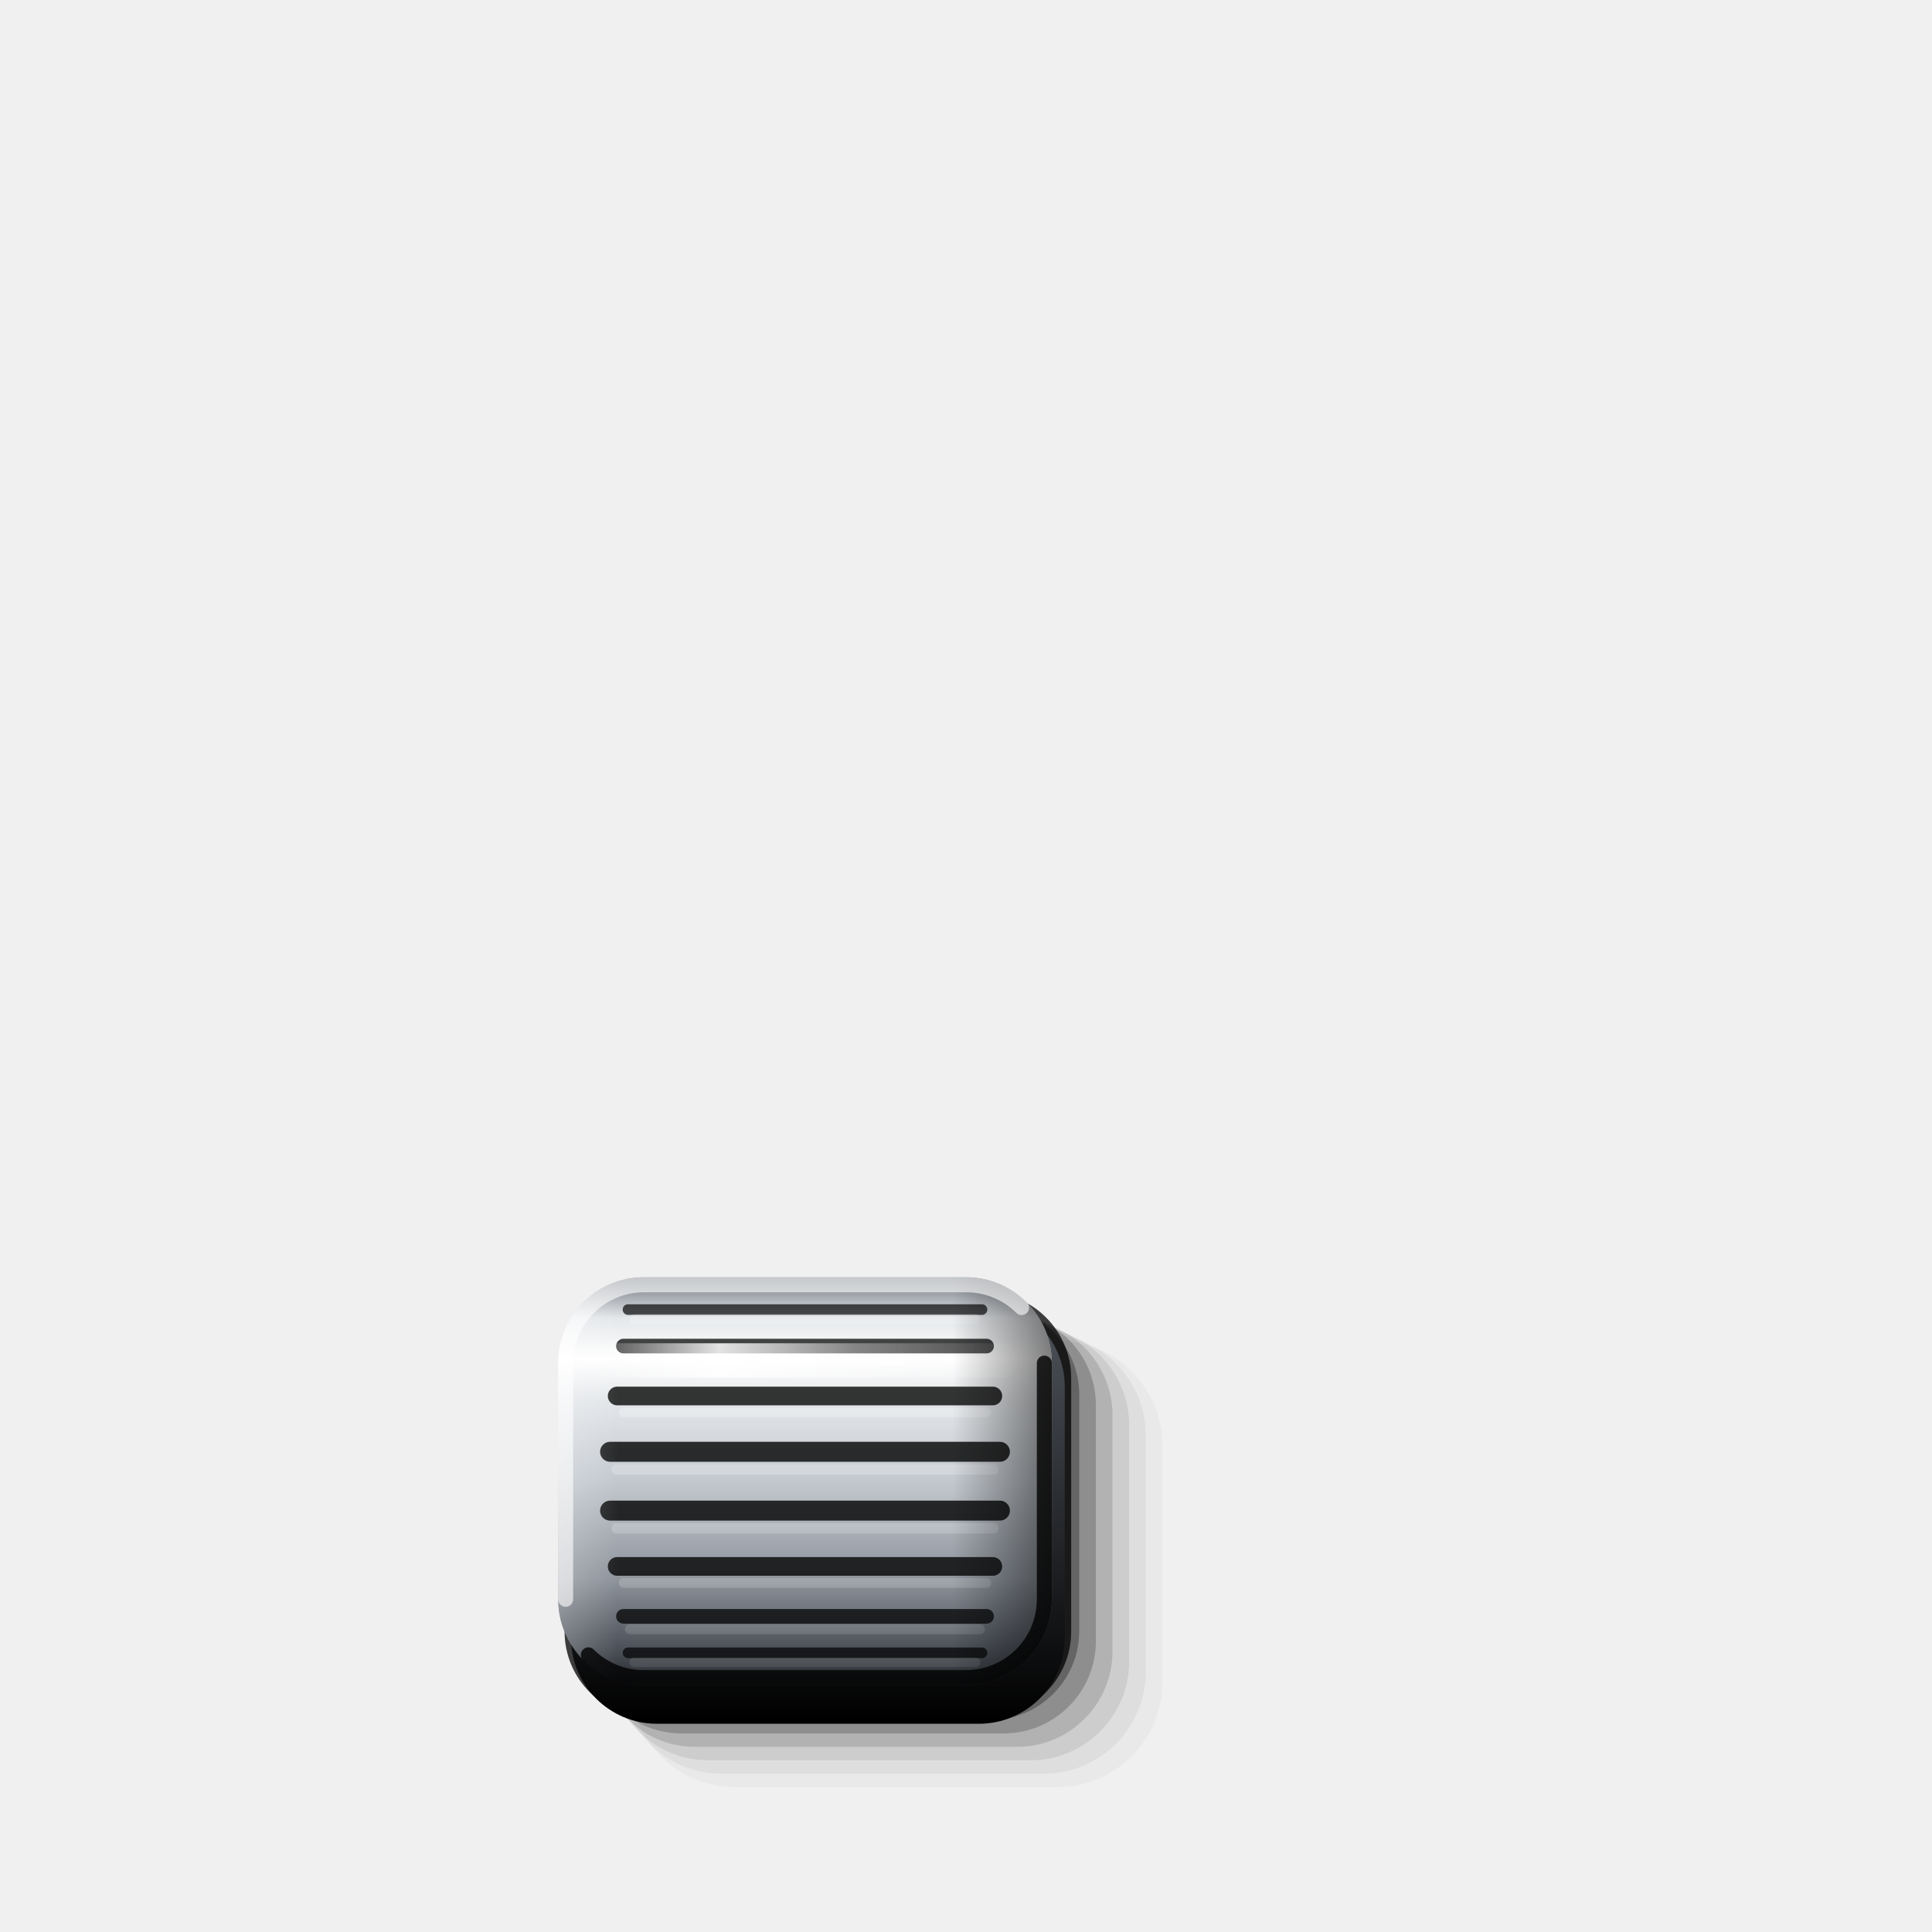
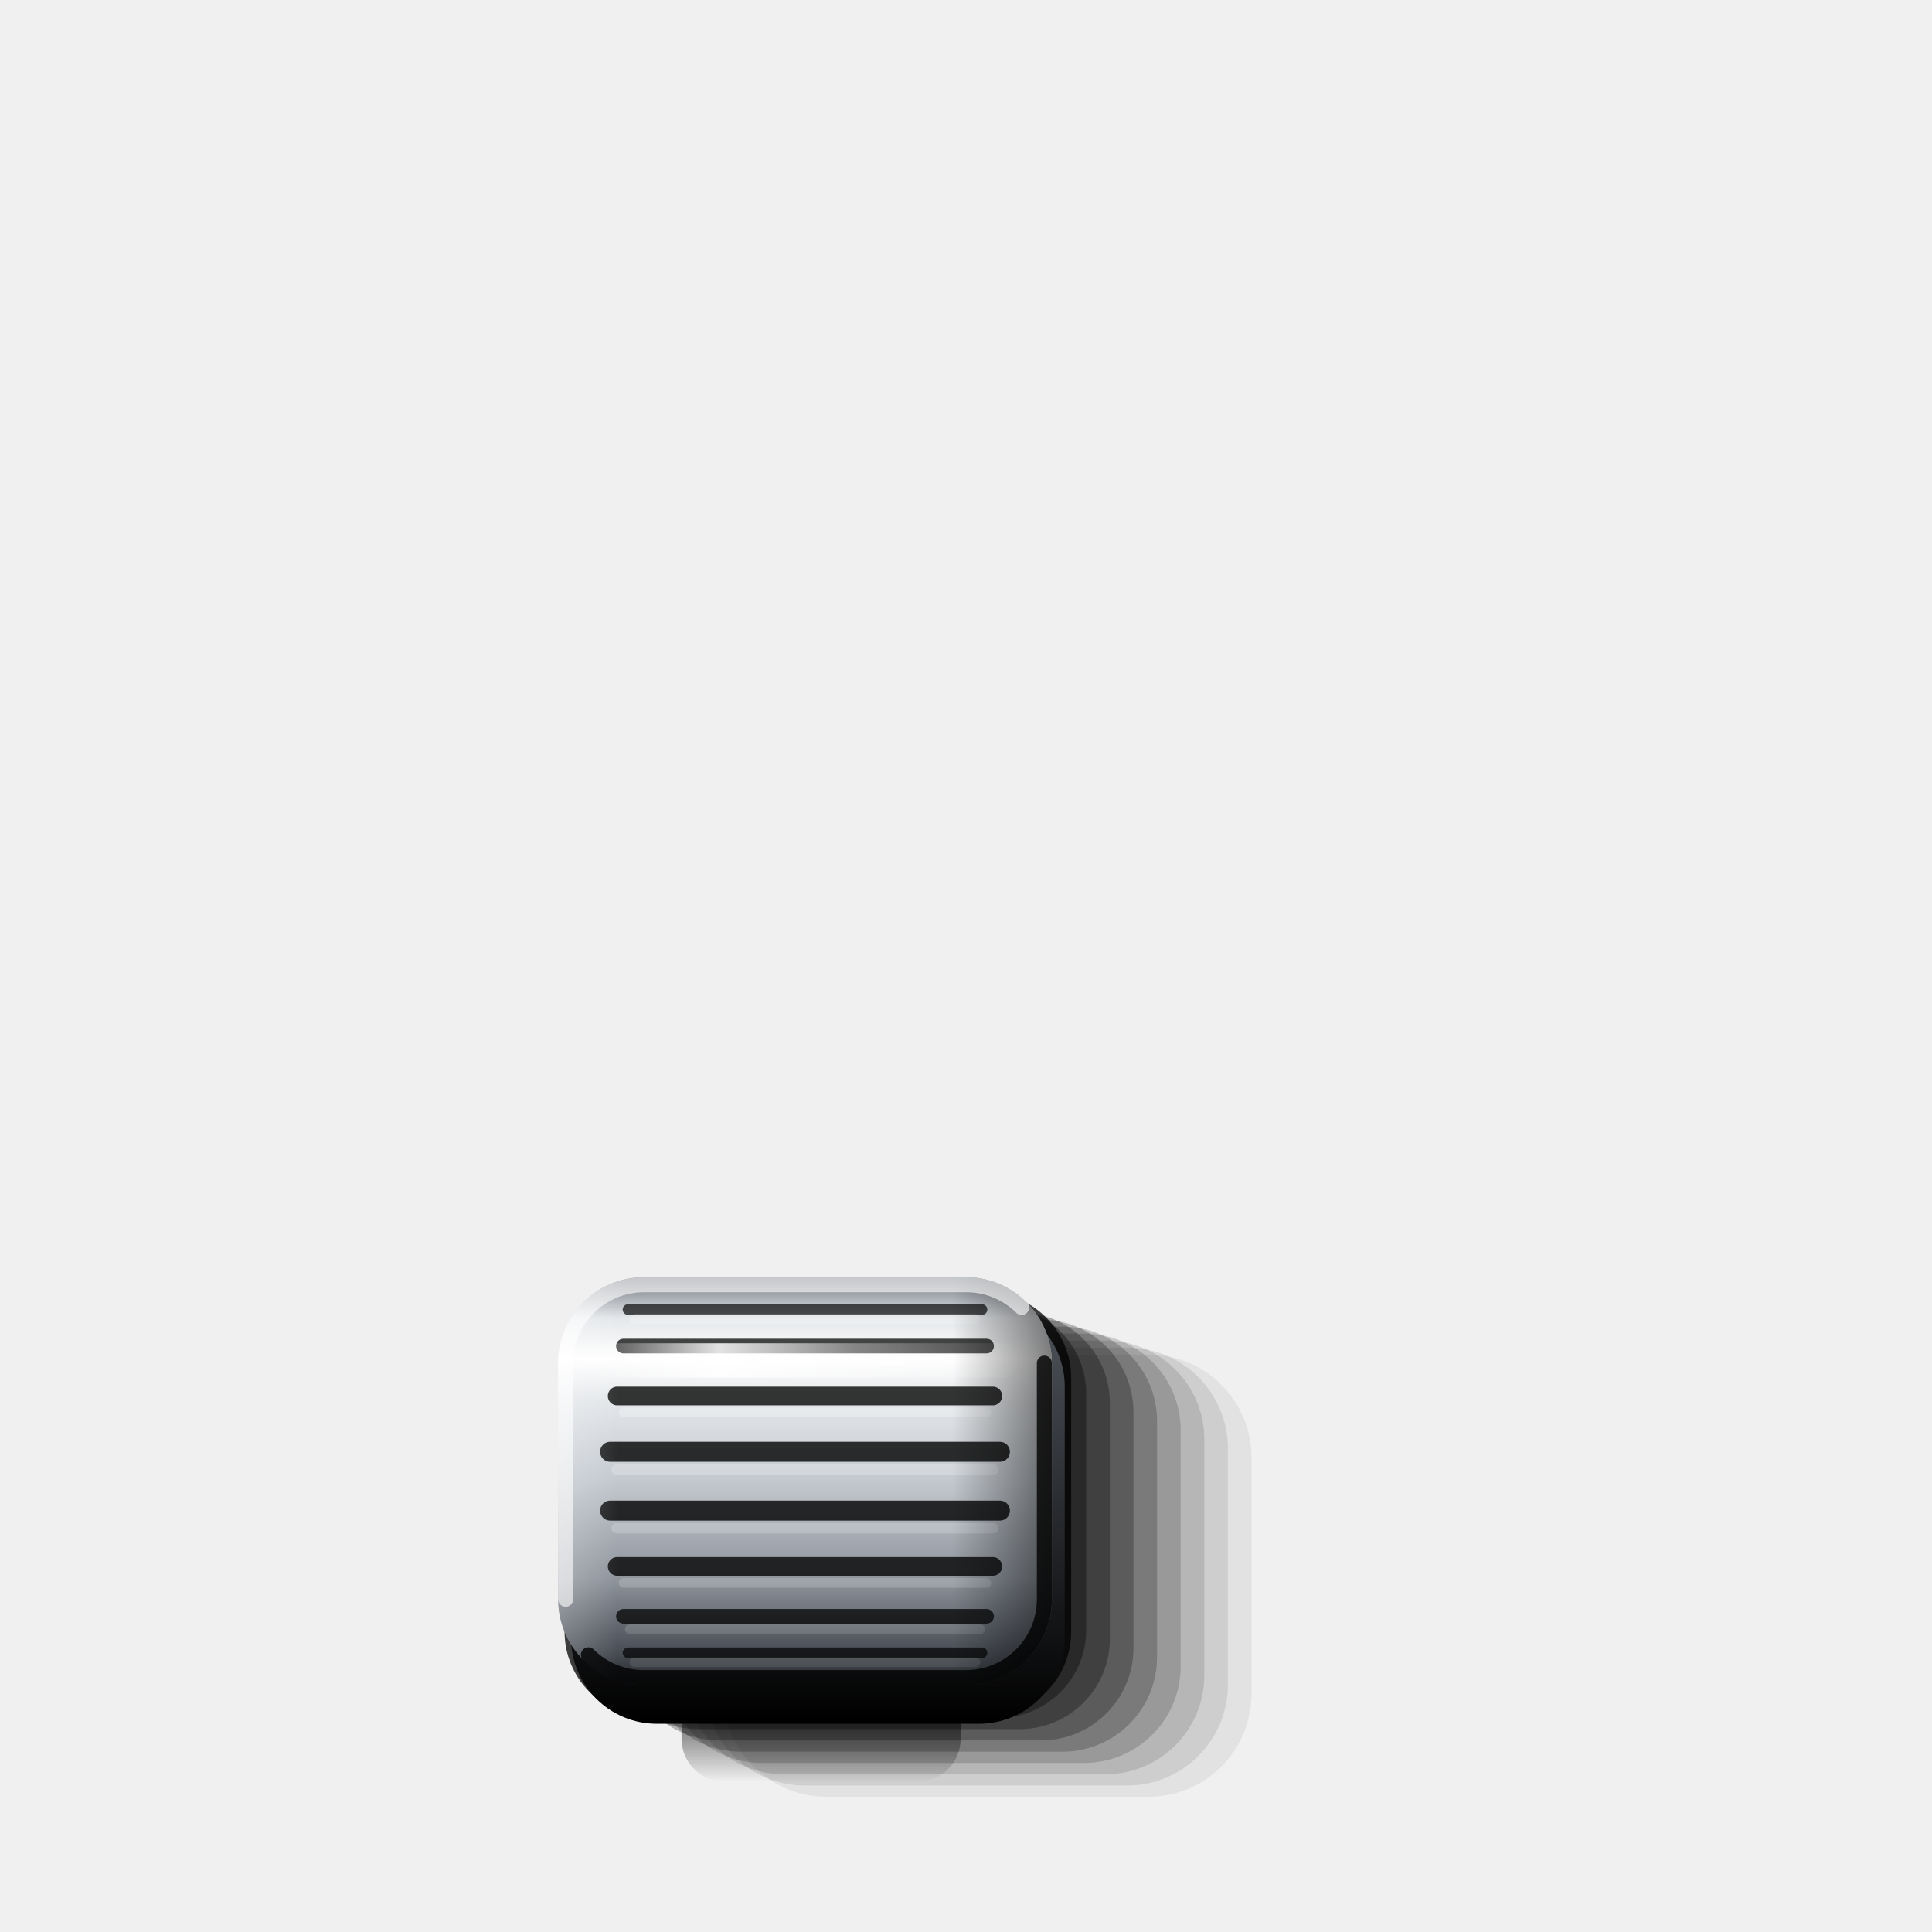
<svg xmlns="http://www.w3.org/2000/svg" viewBox="0 0 180 180" width="180" height="180">
  <defs>
    <linearGradient id="cy" x1="0" y1="0" x2="0" y2="1">
      <stop offset="0" stop-color="#6E747C" />
      <stop offset="0.1" stop-color="#E4E7EA" />
      <stop offset="0.2" stop-color="#FFFFFF" />
      <stop offset="0.3" stop-color="#E4E7EA" />
      <stop offset="0.5" stop-color="#C3C8CE" />
      <stop offset="0.74" stop-color="#8E949C" />
      <stop offset="0.9" stop-color="#50555D" />
      <stop offset="1" stop-color="#26292D" />
    </linearGradient>
    <linearGradient id="ex" x1="0" y1="0" x2="1" y2="0">
      <stop offset="0" stop-color="#FFFFFF" stop-opacity="0.22" />
      <stop offset="0.12" stop-color="#FFFFFF" stop-opacity="0" />
      <stop offset="0.8" stop-color="#000" stop-opacity="0" />
      <stop offset="1" stop-color="#000" stop-opacity="0.5" />
    </linearGradient>
    <linearGradient id="st" x1="0" y1="0" x2="1" y2="0">
      <stop offset="0" stop-color="#FFFFFF" stop-opacity="0" />
      <stop offset="0.3" stop-color="#FFFFFF" stop-opacity="0.85" />
      <stop offset="0.62" stop-color="#FFFFFF" stop-opacity="0.35" />
      <stop offset="1" stop-color="#FFFFFF" stop-opacity="0" />
    </linearGradient>
    <linearGradient id="sk" x1="0" y1="0" x2="0" y2="1">
      <stop offset="0" stop-color="#50555D" />
      <stop offset="1" stop-color="#000" />
    </linearGradient>
+     <linearGradient id="oc" x1="0" y1="0" x2="0" y2="1">
+       <stop offset="0" stop-color="#000" stop-opacity="0.95" />
+       <stop offset="0.45" stop-color="#000" stop-opacity="0.6" />
+       <stop offset="1" stop-color="#000" stop-opacity="0" />
+     </linearGradient>
  </defs>
-   <path d="M68.5 124.9H98.5A9.8 9.8 0 0 1 108.3 134.7V156.7A9.8 9.8 0 0 1 98.5 166.5H68.5A9.8 9.8 0 0 1 58.7 156.7V134.7A9.8 9.8 0 0 1 68.5 124.9Z" fill="#000" fill-opacity="0.03" />
-   <path d="M67.25 124.25H97.25A9.5 9.5 0 0 1 106.75 133.75V155.75A9.5 9.5 0 0 1 97.25 165.25H67.25A9.5 9.5 0 0 1 57.75 155.75V133.75A9.5 9.5 0 0 1 67.25 124.25Z" fill="#000" fill-opacity="0.05" />
-   <path d="M66 123.6H96A9.2 9.2 0 0 1 105.2 132.8V154.8A9.2 9.2 0 0 1 96 164H66A9.2 9.2 0 0 1 56.8 154.8V132.8A9.2 9.2 0 0 1 66 123.6Z" fill="#000" fill-opacity="0.08" />
-   <path d="M64.75 122.95H94.75A8.9 8.9 0 0 1 103.65 131.85V153.85A8.9 8.9 0 0 1 94.75 162.75H64.75A8.9 8.9 0 0 1 55.85 153.85V131.85A8.9 8.9 0 0 1 64.75 122.95Z" fill="#000" fill-opacity="0.13" />
-   <path d="M63.5 122.3H93.5A8.6 8.6 0 0 1 102.1 130.9V152.9A8.6 8.6 0 0 1 93.5 161.5H63.5A8.6 8.6 0 0 1 54.9 152.9V130.9A8.6 8.6 0 0 1 63.5 122.3Z" fill="#000" fill-opacity="0.2" />
-   <path d="M62.25 121.65H92.25A8.3 8.3 0 0 1 100.55 129.95V151.95A8.3 8.3 0 0 1 92.25 160.25H62.25A8.3 8.3 0 0 1 53.95 151.95V129.95A8.3 8.3 0 0 1 62.25 121.65Z" fill="#000" fill-opacity="0.3" />
+   <path d="M67.5 154H85.5A4 4 0 0 1 89.5 158V162A4 4 0 0 1 85.5 166H67.5A4 4 0 0 1 63.5 162V158A4 4 0 0 1 67.5 154Z" fill="url(#oc)" />
+   <path d="M77 126.2H107A9.6 9.6 0 0 1 116.6 135.8V157.8A9.6 9.6 0 0 1 107 167.4H77A9.6 9.6 0 0 1 67.4 157.8V135.8A9.6 9.6 0 0 1 77 126.2Z" fill="#000" fill-opacity="0.06" />
+   <path d="M75 125.55H105A9.4 9.4 0 0 1 114.4 134.95V156.95A9.4 9.4 0 0 1 105 166.35H75A9.4 9.4 0 0 1 65.6 156.95V134.95A9.4 9.4 0 0 1 75 125.55Z" fill="#000" fill-opacity="0.09" />
+   <path d="M73 124.9H103A9.2 9.2 0 0 1 112.2 134.1V156.1A9.2 9.2 0 0 1 103 165.3H73A9.2 9.2 0 0 1 63.8 156.1V134.1A9.2 9.2 0 0 1 73 124.9Z" fill="#000" fill-opacity="0.12" />
+   <path d="M71 124.25H101A9 9 0 0 1 110 133.25V155.25A9 9 0 0 1 101 164.25H71A9 9 0 0 1 62 155.25V133.25A9 9 0 0 1 71 124.25Z" fill="#000" fill-opacity="0.16" />
+   <path d="M69 123.6H99A8.8 8.8 0 0 1 107.8 132.4V154.4A8.8 8.8 0 0 1 99 163.2H69A8.8 8.8 0 0 1 60.2 154.4V132.4A8.8 8.8 0 0 1 69 123.6Z" fill="#000" fill-opacity="0.2" />
+   <path d="M67 122.95H97A8.6 8.6 0 0 1 105.6 131.55V153.55A8.6 8.6 0 0 1 97 162.15H67A8.6 8.6 0 0 1 58.4 153.55V131.55A8.6 8.6 0 0 1 67 122.95Z" fill="#000" fill-opacity="0.25" />
+   <path d="M65 122.3H95A8.4 8.4 0 0 1 103.4 130.7V152.7A8.4 8.4 0 0 1 95 161.1H65A8.4 8.4 0 0 1 56.6 152.7V130.7A8.4 8.4 0 0 1 65 122.3Z" fill="#000" fill-opacity="0.3" />
+   <path d="M63 121.65H93A8.2 8.2 0 0 1 101.2 129.85V151.85A8.2 8.2 0 0 1 93 160.05H63A8.2 8.2 0 0 1 54.8 151.85V129.85A8.2 8.2 0 0 1 63 121.65Z" fill="#000" fill-opacity="0.36" />
  <path d="M60.6 120.4H91.8A8 8 0 0 1 99.8 128.4V152A8 8 0 0 1 91.8 160H60.6A8 8 0 0 1 52.6 152V128.4A8 8 0 0 1 60.6 120.4Z" fill="#000" fill-opacity="0.75" />
  <path d="M61.2 121.2H91.2A8 8 0 0 1 99.2 129.2V152.6A8 8 0 0 1 91.2 160.6H61.2A8 8 0 0 1 53.2 152.6V129.2A8 8 0 0 1 61.2 121.2Z" fill="url(#sk)" />
  <path d="M60 119H90A8 8 0 0 1 98 127V149A8 8 0 0 1 90 157H60A8 8 0 0 1 52 149V127A8 8 0 0 1 60 119Z" fill="url(#cy)" />
  <line x1="58.51" y1="122.01" x2="91.49" y2="122.01" stroke="#000" stroke-opacity="0.68" stroke-width="0.99" stroke-linecap="round" />
  <line x1="59.11" y1="122.89" x2="90.89" y2="122.89" stroke="#FFFFFF" stroke-opacity="0.23" stroke-width="0.9" stroke-linecap="round" />
  <line x1="58.08" y1="125.41" x2="91.92" y2="125.41" stroke="#000" stroke-opacity="0.73" stroke-width="1.36" stroke-linecap="round" />
  <line x1="58.68" y1="126.62" x2="91.32" y2="126.62" stroke="#FFFFFF" stroke-opacity="0.24" stroke-width="0.9" stroke-linecap="round" />
  <line x1="57.5" y1="130.06" x2="92.5" y2="130.06" stroke="#000" stroke-opacity="0.78" stroke-width="1.74" stroke-linecap="round" />
  <line x1="58.1" y1="131.6" x2="91.9" y2="131.6" stroke="#FFFFFF" stroke-opacity="0.24" stroke-width="0.9" stroke-linecap="round" />
  <line x1="56.84" y1="135.26" x2="93.16" y2="135.26" stroke="#000" stroke-opacity="0.80" stroke-width="1.86" stroke-linecap="round" />
  <line x1="57.44" y1="136.91" x2="92.56" y2="136.91" stroke="#FFFFFF" stroke-opacity="0.22" stroke-width="0.96" stroke-linecap="round" />
  <line x1="56.84" y1="140.74" x2="93.16" y2="140.74" stroke="#000" stroke-opacity="0.80" stroke-width="1.86" stroke-linecap="round" />
  <line x1="57.44" y1="142.39" x2="92.56" y2="142.39" stroke="#FFFFFF" stroke-opacity="0.20" stroke-width="0.96" stroke-linecap="round" />
  <line x1="57.5" y1="145.94" x2="92.5" y2="145.94" stroke="#000" stroke-opacity="0.78" stroke-width="1.74" stroke-linecap="round" />
  <line x1="58.1" y1="147.48" x2="91.9" y2="147.48" stroke="#FFFFFF" stroke-opacity="0.17" stroke-width="0.9" stroke-linecap="round" />
  <line x1="58.08" y1="150.59" x2="91.92" y2="150.59" stroke="#000" stroke-opacity="0.73" stroke-width="1.36" stroke-linecap="round" />
  <line x1="58.68" y1="151.8" x2="91.32" y2="151.8" stroke="#FFFFFF" stroke-opacity="0.13" stroke-width="0.9" stroke-linecap="round" />
  <line x1="58.51" y1="153.99" x2="91.49" y2="153.99" stroke="#000" stroke-opacity="0.68" stroke-width="0.99" stroke-linecap="round" />
  <line x1="59.11" y1="154.87" x2="90.89" y2="154.87" stroke="#FFFFFF" stroke-opacity="0.09" stroke-width="0.9" stroke-linecap="round" />
  <path d="M60 119H90A8 8 0 0 1 98 127V149A8 8 0 0 1 90 157H60A8 8 0 0 1 52 149V127A8 8 0 0 1 60 119Z" fill="url(#ex)" />
  <path d="M56.6 125.15H93.4A1.6 1.6 0 0 1 95 126.75V126.75A1.6 1.6 0 0 1 93.4 128.35H56.6A1.6 1.6 0 0 1 55 126.75V126.75A1.6 1.6 0 0 1 56.6 125.15Z" fill="url(#st)" />
  <path d="M52.7 149V127A7.3 7.3 0 0 1 60 119.7H90A7.3 7.3 0 0 1 95.18 121.82" fill="none" stroke="#FFFFFF" stroke-opacity="0.6" stroke-width="1.4" stroke-linecap="round" />
  <path d="M97.3 127V149A7.3 7.3 0 0 1 90 156.3H60A7.3 7.3 0 0 1 54.82 154.18" fill="none" stroke="#000" stroke-opacity="0.8" stroke-width="1.4" stroke-linecap="round" />
</svg>
